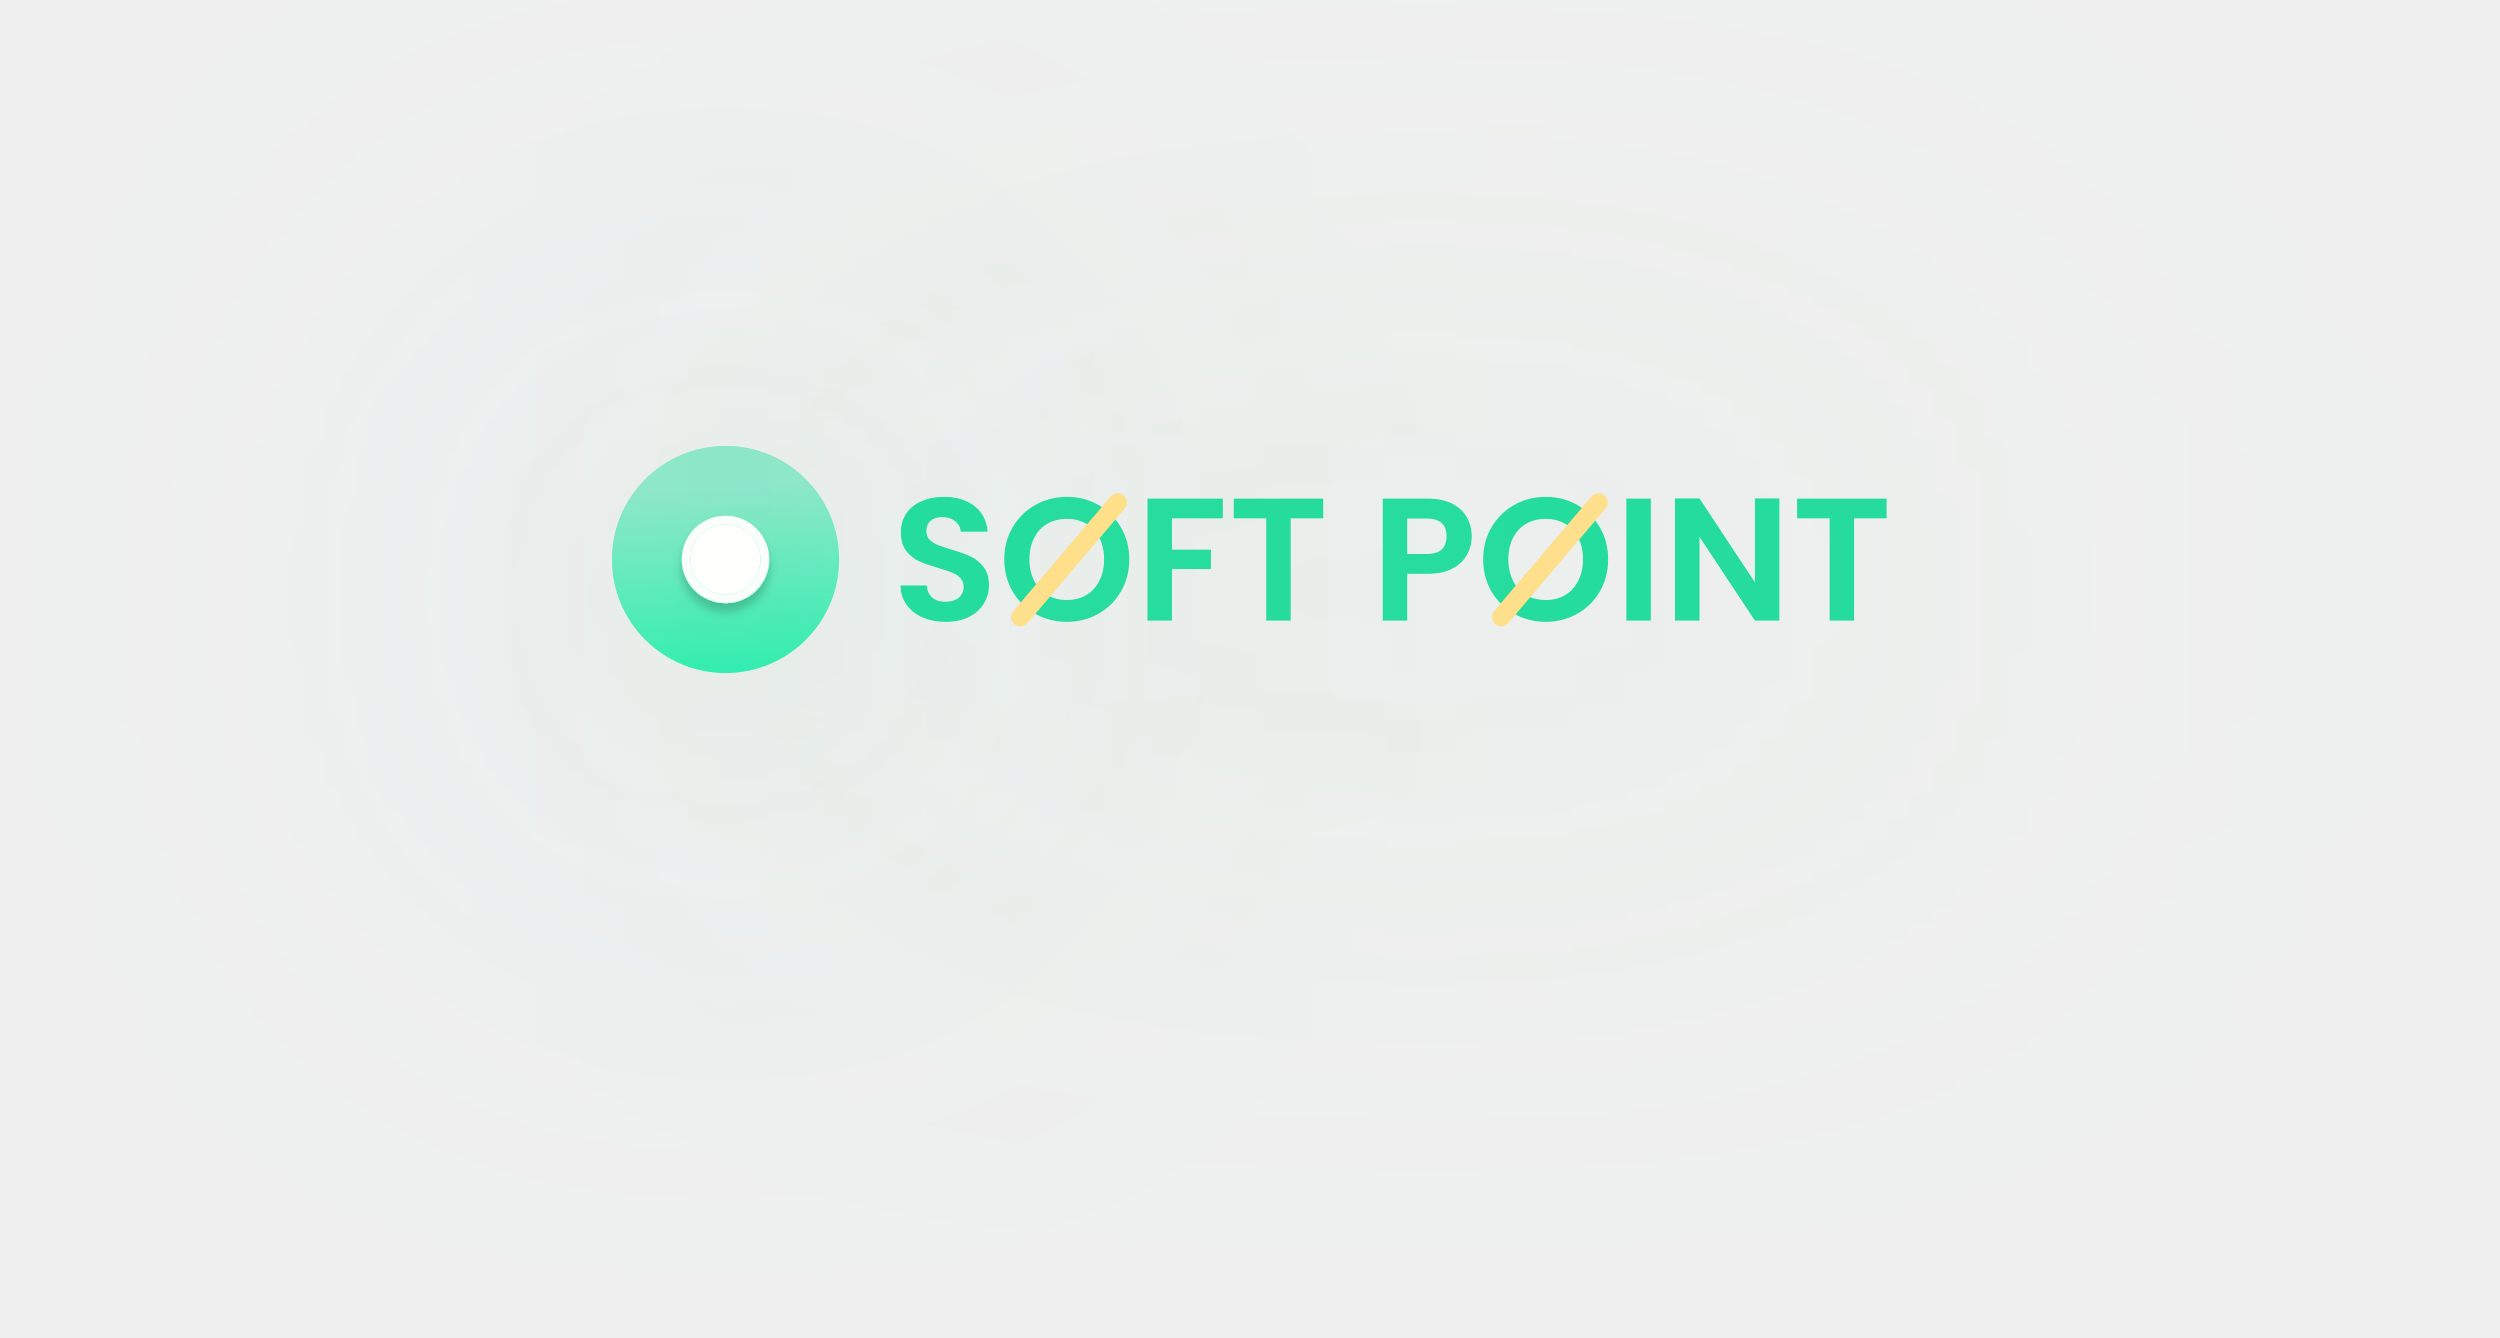
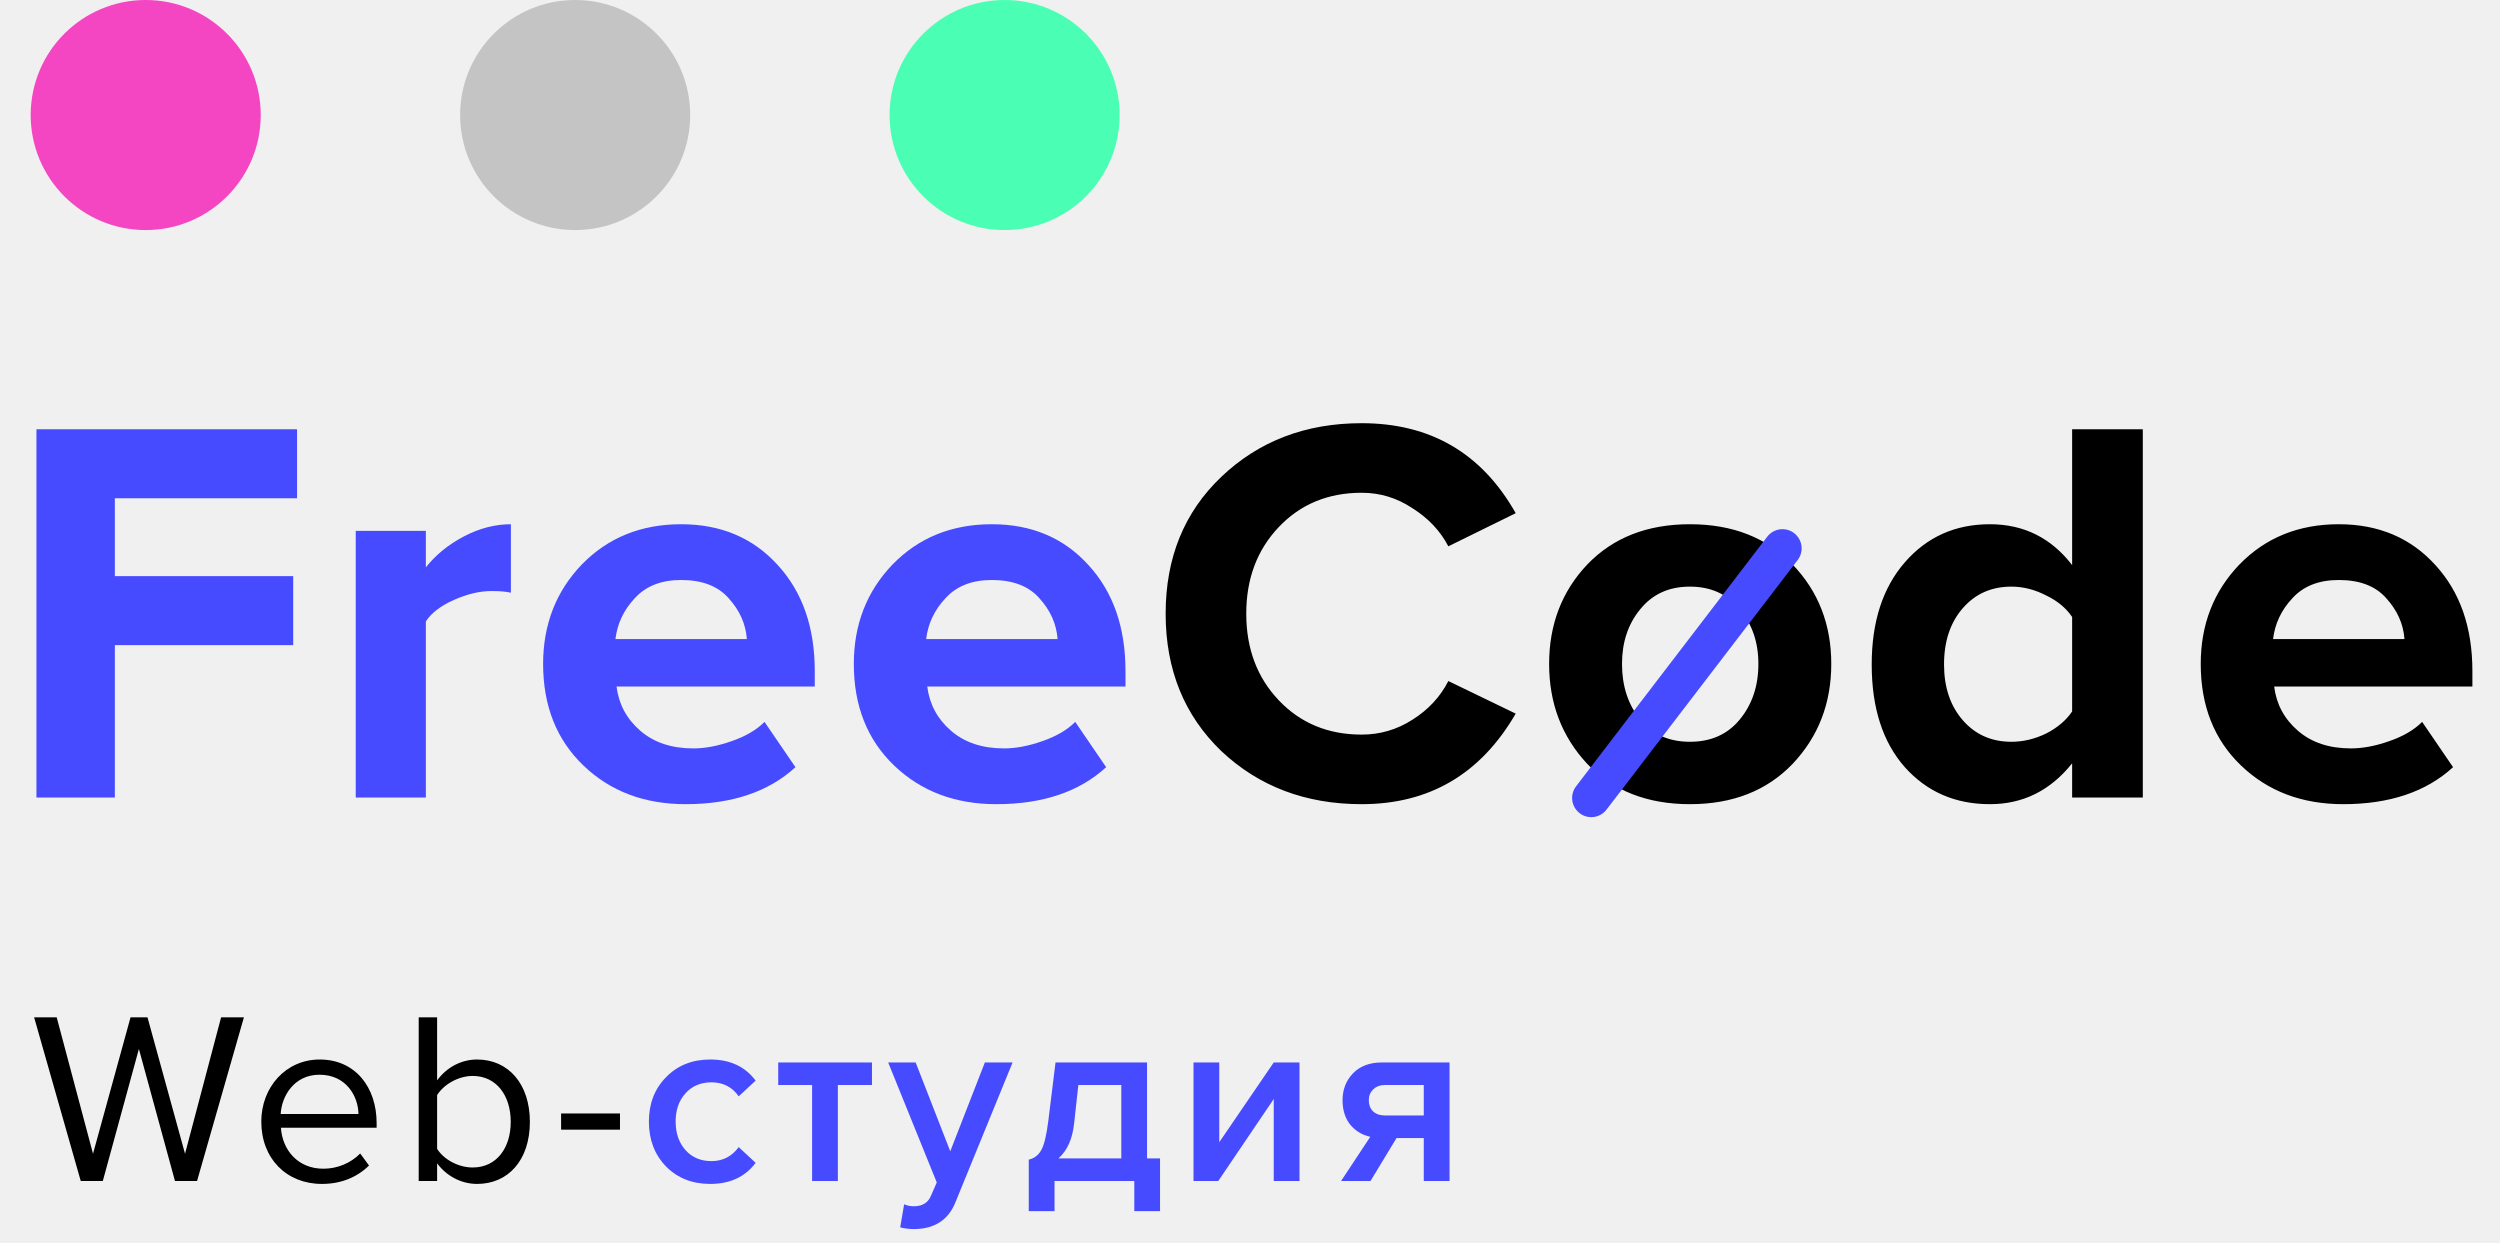
- <svg xmlns="http://www.w3.org/2000/svg" width="286" height="153" viewBox="0 0 286 153" fill="none">
-   <g filter="url(#filter0_d_77_3145)">
-     <circle cx="83" cy="64" r="13" fill="url(#paint0_linear_77_3145)" />
-   </g>
-   <g filter="url(#filter1_d_77_3145)">
-     <path d="M108.2 71.14C107.227 71.14 106.347 70.973 105.56 70.64C104.787 70.307 104.173 69.827 103.72 69.2C103.267 68.573 103.033 67.833 103.02 66.98H106.02C106.06 67.553 106.26 68.007 106.62 68.34C106.993 68.673 107.5 68.84 108.14 68.84C108.793 68.84 109.307 68.687 109.68 68.38C110.053 68.06 110.24 67.647 110.24 67.14C110.24 66.727 110.113 66.387 109.86 66.12C109.607 65.853 109.287 65.647 108.9 65.5C108.527 65.34 108.007 65.167 107.34 64.98C106.433 64.713 105.693 64.453 105.12 64.2C104.56 63.933 104.073 63.54 103.66 63.02C103.26 62.487 103.06 61.78 103.06 60.9C103.06 60.073 103.267 59.353 103.68 58.74C104.093 58.127 104.673 57.66 105.42 57.34C106.167 57.007 107.02 56.84 107.98 56.84C109.42 56.84 110.587 57.193 111.48 57.9C112.387 58.593 112.887 59.567 112.98 60.82H109.9C109.873 60.34 109.667 59.947 109.28 59.64C108.907 59.32 108.407 59.16 107.78 59.16C107.233 59.16 106.793 59.3 106.46 59.58C106.14 59.86 105.98 60.267 105.98 60.8C105.98 61.173 106.1 61.487 106.34 61.74C106.593 61.98 106.9 62.18 107.26 62.34C107.633 62.487 108.153 62.66 108.82 62.86C109.727 63.127 110.467 63.393 111.04 63.66C111.613 63.927 112.107 64.327 112.52 64.86C112.933 65.393 113.14 66.093 113.14 66.96C113.14 67.707 112.947 68.4 112.56 69.04C112.173 69.68 111.607 70.193 110.86 70.58C110.113 70.953 109.227 71.14 108.2 71.14ZM122.048 71.14C120.741 71.14 119.541 70.833 118.448 70.22C117.354 69.607 116.488 68.76 115.848 67.68C115.208 66.587 114.888 65.353 114.888 63.98C114.888 62.62 115.208 61.4 115.848 60.32C116.488 59.227 117.354 58.373 118.448 57.76C119.541 57.147 120.741 56.84 122.048 56.84C123.368 56.84 124.568 57.147 125.648 57.76C126.741 58.373 127.601 59.227 128.228 60.32C128.868 61.4 129.188 62.62 129.188 63.98C129.188 65.353 128.868 66.587 128.228 67.68C127.601 68.76 126.741 69.607 125.648 70.22C124.554 70.833 123.354 71.14 122.048 71.14ZM122.048 68.64C122.888 68.64 123.628 68.453 124.268 68.08C124.908 67.693 125.408 67.147 125.768 66.44C126.128 65.733 126.308 64.913 126.308 63.98C126.308 63.047 126.128 62.233 125.768 61.54C125.408 60.833 124.908 60.293 124.268 59.92C123.628 59.547 122.888 59.36 122.048 59.36C121.208 59.36 120.461 59.547 119.808 59.92C119.168 60.293 118.668 60.833 118.308 61.54C117.948 62.233 117.768 63.047 117.768 63.98C117.768 64.913 117.948 65.733 118.308 66.44C118.668 67.147 119.168 67.693 119.808 68.08C120.461 68.453 121.208 68.64 122.048 68.64ZM139.891 57.04V59.3H134.071V62.88H138.531V65.1H134.071V71H131.271V57.04H139.891ZM151.376 57.04V59.3H147.656V71H144.856V59.3H141.136V57.04H151.376ZM168.365 61.36C168.365 62.107 168.185 62.807 167.825 63.46C167.478 64.113 166.925 64.64 166.165 65.04C165.418 65.44 164.471 65.64 163.325 65.64H160.985V71H158.185V57.04H163.325C164.405 57.04 165.325 57.227 166.085 57.6C166.845 57.973 167.411 58.487 167.785 59.14C168.171 59.793 168.365 60.533 168.365 61.36ZM163.205 63.38C163.978 63.38 164.551 63.207 164.925 62.86C165.298 62.5 165.485 62 165.485 61.36C165.485 60 164.725 59.32 163.205 59.32H160.985V63.38H163.205ZM176.833 71.14C175.526 71.14 174.326 70.833 173.233 70.22C172.139 69.607 171.273 68.76 170.633 67.68C169.993 66.587 169.673 65.353 169.673 63.98C169.673 62.62 169.993 61.4 170.633 60.32C171.273 59.227 172.139 58.373 173.233 57.76C174.326 57.147 175.526 56.84 176.833 56.84C178.153 56.84 179.353 57.147 180.433 57.76C181.526 58.373 182.386 59.227 183.013 60.32C183.653 61.4 183.973 62.62 183.973 63.98C183.973 65.353 183.653 66.587 183.013 67.68C182.386 68.76 181.526 69.607 180.433 70.22C179.339 70.833 178.139 71.14 176.833 71.14ZM176.833 68.64C177.673 68.64 178.413 68.453 179.053 68.08C179.693 67.693 180.193 67.147 180.553 66.44C180.913 65.733 181.093 64.913 181.093 63.98C181.093 63.047 180.913 62.233 180.553 61.54C180.193 60.833 179.693 60.293 179.053 59.92C178.413 59.547 177.673 59.36 176.833 59.36C175.993 59.36 175.246 59.547 174.593 59.92C173.953 60.293 173.453 60.833 173.093 61.54C172.733 62.233 172.553 63.047 172.553 63.98C172.553 64.913 172.733 65.733 173.093 66.44C173.453 67.147 173.953 67.693 174.593 68.08C175.246 68.453 175.993 68.64 176.833 68.64ZM188.856 57.04V71H186.056V57.04H188.856ZM203.562 71H200.762L194.422 61.42V71H191.622V57.02H194.422L200.762 66.62V57.02H203.562V71ZM215.829 57.04V59.3H212.109V71H209.309V59.3H205.589V57.04H215.829Z" fill="#24DC9F" />
-   </g>
-   <g filter="url(#filter2_d_77_3145)">
-     <circle cx="83" cy="64" r="4" fill="white" />
-     <circle cx="83" cy="64" r="4.5" stroke="#F9FEFC" />
-   </g>
-   <g filter="url(#filter3_d_77_3145)">
-     <rect x="115.242" y="70.722" width="19.314" height="2.117" rx="1.058" transform="rotate(-49.6636 115.242 70.7222)" fill="#FEDF8B" />
-   </g>
-   <g filter="url(#filter4_d_77_3145)">
-     <rect x="170.244" y="70.719" width="19.31" height="2.117" rx="1.058" transform="rotate(-49.6636 170.244 70.719)" fill="#FEDF8B" />
-   </g>
-   <defs>
-     <filter id="filter0_d_77_3145" x="0" y="-15" width="166" height="166" filterUnits="userSpaceOnUse" color-interpolation-filters="sRGB">
-       <feFlood flood-opacity="0" result="BackgroundImageFix" />
-       <feColorMatrix in="SourceAlpha" type="matrix" values="0 0 0 0 0 0 0 0 0 0 0 0 0 0 0 0 0 0 127 0" result="hardAlpha" />
-       <feOffset dy="4" />
-       <feGaussianBlur stdDeviation="35" />
-       <feComposite in2="hardAlpha" operator="out" />
-       <feColorMatrix type="matrix" values="0 0 0 0 0.608 0 0 0 0 0.843 0 0 0 0 0.765 0 0 0 0.8 0" />
-       <feBlend mode="normal" in2="BackgroundImageFix" result="effect1_dropShadow_77_3145" />
-       <feBlend mode="normal" in="SourceGraphic" in2="effect1_dropShadow_77_3145" result="shape" />
-     </filter>
-     <filter id="filter1_d_77_3145" x="33.02" y="-9.16" width="252.811" height="154.3" filterUnits="userSpaceOnUse" color-interpolation-filters="sRGB">
-       <feFlood flood-opacity="0" result="BackgroundImageFix" />
-       <feColorMatrix in="SourceAlpha" type="matrix" values="0 0 0 0 0 0 0 0 0 0 0 0 0 0 0 0 0 0 127 0" result="hardAlpha" />
-       <feOffset dy="4" />
-       <feGaussianBlur stdDeviation="35" />
-       <feComposite in2="hardAlpha" operator="out" />
-       <feColorMatrix type="matrix" values="0 0 0 0 0.608 0 0 0 0 0.843 0 0 0 0 0.765 0 0 0 0.8 0" />
-       <feBlend mode="normal" in2="BackgroundImageFix" result="effect1_dropShadow_77_3145" />
-       <feBlend mode="normal" in="SourceGraphic" in2="effect1_dropShadow_77_3145" result="shape" />
-     </filter>
-     <filter id="filter2_d_77_3145" x="77" y="59" width="12" height="12" filterUnits="userSpaceOnUse" color-interpolation-filters="sRGB">
-       <feFlood flood-opacity="0" result="BackgroundImageFix" />
-       <feColorMatrix in="SourceAlpha" type="matrix" values="0 0 0 0 0 0 0 0 0 0 0 0 0 0 0 0 0 0 127 0" result="hardAlpha" />
-       <feOffset dy="1" />
-       <feGaussianBlur stdDeviation="0.5" />
-       <feComposite in2="hardAlpha" operator="out" />
-       <feColorMatrix type="matrix" values="0 0 0 0 0.021 0 0 0 0 0.121 0 0 0 0 0.089 0 0 0 0.2 0" />
-       <feBlend mode="normal" in2="BackgroundImageFix" result="effect1_dropShadow_77_3145" />
-       <feBlend mode="normal" in="SourceGraphic" in2="effect1_dropShadow_77_3145" result="shape" />
-     </filter>
-     <filter id="filter3_d_77_3145" x="31.676" y="-22.566" width="173.248" height="175.225" filterUnits="userSpaceOnUse" color-interpolation-filters="sRGB">
-       <feFlood flood-opacity="0" result="BackgroundImageFix" />
-       <feColorMatrix in="SourceAlpha" type="matrix" values="0 0 0 0 0 0 0 0 0 0 0 0 0 0 0 0 0 0 127 0" result="hardAlpha" />
-       <feOffset dx="-4" dy="1" />
-       <feGaussianBlur stdDeviation="40" />
-       <feComposite in2="hardAlpha" operator="out" />
-       <feColorMatrix type="matrix" values="0 0 0 0 0.965 0 0 0 0 0.847 0 0 0 0 0.529 0 0 0 0.7 0" />
-       <feBlend mode="normal" in2="BackgroundImageFix" result="effect1_dropShadow_77_3145" />
-       <feBlend mode="normal" in="SourceGraphic" in2="effect1_dropShadow_77_3145" result="shape" />
-     </filter>
-     <filter id="filter4_d_77_3145" x="86.678" y="-22.567" width="173.246" height="175.222" filterUnits="userSpaceOnUse" color-interpolation-filters="sRGB">
-       <feFlood flood-opacity="0" result="BackgroundImageFix" />
-       <feColorMatrix in="SourceAlpha" type="matrix" values="0 0 0 0 0 0 0 0 0 0 0 0 0 0 0 0 0 0 127 0" result="hardAlpha" />
-       <feOffset dx="-4" dy="1" />
-       <feGaussianBlur stdDeviation="40" />
-       <feComposite in2="hardAlpha" operator="out" />
-       <feColorMatrix type="matrix" values="0 0 0 0 0.965 0 0 0 0 0.847 0 0 0 0 0.529 0 0 0 0.7 0" />
-       <feBlend mode="normal" in2="BackgroundImageFix" result="effect1_dropShadow_77_3145" />
-       <feBlend mode="normal" in="SourceGraphic" in2="effect1_dropShadow_77_3145" result="shape" />
-     </filter>
-     <linearGradient id="paint0_linear_77_3145" x1="81.566" y1="55.684" x2="83" y2="77" gradientUnits="userSpaceOnUse">
-       <stop stop-color="#8EE7CA" />
-       <stop offset="1" stop-color="#2FEEAF" />
-     </linearGradient>
-   </defs>
+ <svg xmlns="http://www.w3.org/2000/svg" width="163" height="81" viewBox="0 0 163 81" fill="none">
+   <circle cx="9.5" cy="7.5" r="7.5" fill="#F445C3" />
+   <circle cx="37.5" cy="7.5" r="7.5" fill="#C4C4C4" />
+   <circle cx="65.5" cy="7.5" r="7.5" fill="#4AFFB3" />
+   <path d="M7.488 52H2.376V27.988H19.368V32.488H7.488V37.564H19.116V42.064H7.488V52ZM27.766 52H23.194V34.612H27.766V36.988C28.414 36.172 29.242 35.5 30.25 34.972C31.258 34.444 32.278 34.18 33.31 34.18V38.644C32.998 38.572 32.578 38.536 32.05 38.536C31.282 38.536 30.466 38.728 29.602 39.112C28.738 39.496 28.126 39.964 27.766 40.516V52ZM44.699 52.432C42.011 52.432 39.791 51.592 38.039 49.912C36.287 48.232 35.411 46.024 35.411 43.288C35.411 40.72 36.251 38.56 37.931 36.808C39.635 35.056 41.795 34.18 44.411 34.18C47.003 34.18 49.103 35.068 50.711 36.844C52.319 38.596 53.123 40.9 53.123 43.756V44.764H40.199C40.343 45.916 40.859 46.876 41.747 47.644C42.635 48.412 43.787 48.796 45.203 48.796C45.971 48.796 46.799 48.64 47.687 48.328C48.599 48.016 49.319 47.596 49.847 47.068L51.863 50.02C50.111 51.628 47.723 52.432 44.699 52.432ZM48.695 41.668C48.623 40.684 48.227 39.796 47.507 39.004C46.811 38.212 45.779 37.816 44.411 37.816C43.115 37.816 42.107 38.212 41.387 39.004C40.667 39.772 40.247 40.66 40.127 41.668H48.695ZM64.957 52.432C62.27 52.432 60.05 51.592 58.297 49.912C56.545 48.232 55.669 46.024 55.669 43.288C55.669 40.72 56.51 38.56 58.19 36.808C59.894 35.056 62.053 34.18 64.669 34.18C67.261 34.18 69.362 35.068 70.969 36.844C72.578 38.596 73.382 40.9 73.382 43.756V44.764H60.458C60.602 45.916 61.117 46.876 62.005 47.644C62.894 48.412 64.046 48.796 65.462 48.796C66.23 48.796 67.058 48.64 67.945 48.328C68.858 48.016 69.578 47.596 70.106 47.068L72.121 50.02C70.37 51.628 67.981 52.432 64.957 52.432ZM68.954 41.668C68.882 40.684 68.486 39.796 67.766 39.004C67.07 38.212 66.037 37.816 64.669 37.816C63.373 37.816 62.365 38.212 61.645 39.004C60.925 39.772 60.505 40.66 60.386 41.668H68.954Z" fill="#474BFF" />
+   <path d="M88.78 52.432C85.132 52.432 82.084 51.28 79.636 48.976C77.212 46.648 76 43.66 76 40.012C76 36.364 77.212 33.388 79.636 31.084C82.084 28.756 85.132 27.592 88.78 27.592C93.268 27.592 96.616 29.548 98.824 33.46L94.432 35.62C93.904 34.612 93.124 33.784 92.092 33.136C91.084 32.464 89.98 32.128 88.78 32.128C86.596 32.128 84.796 32.872 83.38 34.36C81.964 35.848 81.256 37.732 81.256 40.012C81.256 42.292 81.964 44.176 83.38 45.664C84.796 47.152 86.596 47.896 88.78 47.896C89.98 47.896 91.084 47.572 92.092 46.924C93.124 46.276 93.904 45.436 94.432 44.404L98.824 46.528C96.544 50.464 93.196 52.432 88.78 52.432ZM116.879 49.804C115.199 51.556 112.967 52.432 110.183 52.432C107.399 52.432 105.167 51.556 103.487 49.804C101.831 48.028 101.003 45.856 101.003 43.288C101.003 40.72 101.831 38.56 103.487 36.808C105.167 35.056 107.399 34.18 110.183 34.18C112.967 34.18 115.199 35.056 116.879 36.808C118.559 38.56 119.399 40.72 119.399 43.288C119.399 45.856 118.559 48.028 116.879 49.804ZM106.943 46.924C107.735 47.884 108.815 48.364 110.183 48.364C111.551 48.364 112.631 47.884 113.423 46.924C114.239 45.94 114.647 44.728 114.647 43.288C114.647 41.872 114.239 40.684 113.423 39.724C112.631 38.74 111.551 38.248 110.183 38.248C108.815 38.248 107.735 38.74 106.943 39.724C106.151 40.684 105.755 41.872 105.755 43.288C105.755 44.728 106.151 45.94 106.943 46.924ZM139.711 52H135.103V49.768C133.687 51.544 131.899 52.432 129.739 52.432C127.483 52.432 125.635 51.628 124.195 50.02C122.755 48.388 122.035 46.156 122.035 43.324C122.035 40.54 122.755 38.32 124.195 36.664C125.635 35.008 127.483 34.18 129.739 34.18C131.947 34.18 133.735 35.068 135.103 36.844V27.988H139.711V52ZM131.143 48.364C131.911 48.364 132.667 48.184 133.411 47.824C134.155 47.44 134.719 46.96 135.103 46.384V40.228C134.719 39.652 134.155 39.184 133.411 38.824C132.667 38.44 131.911 38.248 131.143 38.248C129.847 38.248 128.791 38.716 127.975 39.652C127.159 40.588 126.751 41.812 126.751 43.324C126.751 44.812 127.159 46.024 127.975 46.96C128.791 47.896 129.847 48.364 131.143 48.364ZM152.776 52.432C150.088 52.432 147.868 51.592 146.116 49.912C144.364 48.232 143.488 46.024 143.488 43.288C143.488 40.72 144.328 38.56 146.008 36.808C147.712 35.056 149.872 34.18 152.488 34.18C155.08 34.18 157.18 35.068 158.788 36.844C160.396 38.596 161.2 40.9 161.2 43.756V44.764H148.276C148.42 45.916 148.936 46.876 149.824 47.644C150.712 48.412 151.864 48.796 153.28 48.796C154.048 48.796 154.876 48.64 155.764 48.328C156.676 48.016 157.396 47.596 157.924 47.068L159.94 50.02C158.188 51.628 155.8 52.432 152.776 52.432ZM156.772 41.668C156.7 40.684 156.304 39.796 155.584 39.004C154.888 38.212 153.856 37.816 152.488 37.816C151.192 37.816 150.184 38.212 149.464 39.004C148.744 39.772 148.324 40.66 148.204 41.668H156.772Z" fill="black" />
+   <path d="M12.848 77L15.904 66.328H14.416L12.064 75.224L9.616 66.328H8.512L6.064 75.224L3.696 66.328H2.224L5.264 77H6.704L9.056 68.392L11.408 77H12.848ZM20.988 77.192C22.236 77.192 23.276 76.76 24.06 75.992L23.484 75.208C22.86 75.848 21.98 76.2 21.084 76.2C19.42 76.2 18.412 74.984 18.316 73.528H24.556V73.224C24.556 70.904 23.18 69.08 20.844 69.08C18.636 69.08 17.036 70.888 17.036 73.128C17.036 75.544 18.684 77.192 20.988 77.192ZM23.372 72.632H18.3C18.364 71.464 19.18 70.072 20.828 70.072C22.588 70.072 23.356 71.496 23.372 72.632ZM28.5 74.904V71.4C28.916 70.728 29.86 70.152 30.82 70.152C32.372 70.152 33.3 71.432 33.3 73.144C33.3 74.856 32.372 76.12 30.82 76.12C29.86 76.12 28.916 75.576 28.5 74.904ZM28.5 77V75.848C29.076 76.632 30.02 77.192 31.108 77.192C33.124 77.192 34.548 75.656 34.548 73.144C34.548 70.664 33.14 69.08 31.108 69.08C30.068 69.08 29.124 69.592 28.5 70.44V66.328H27.3V77H28.5ZM40.423 73.656V72.6H36.583V73.656H40.423Z" fill="black" />
+   <path d="M46.308 77.192C45.135 77.192 44.175 76.813 43.428 76.056C42.681 75.288 42.308 74.312 42.308 73.128C42.308 71.955 42.681 70.989 43.428 70.232C44.175 69.464 45.135 69.08 46.308 69.08C47.599 69.08 48.585 69.539 49.268 70.456L48.164 71.48C47.737 70.872 47.145 70.568 46.388 70.568C45.684 70.568 45.119 70.808 44.692 71.288C44.265 71.757 44.052 72.371 44.052 73.128C44.052 73.885 44.265 74.504 44.692 74.984C45.119 75.464 45.684 75.704 46.388 75.704C47.124 75.704 47.716 75.4 48.164 74.792L49.268 75.816C48.585 76.733 47.599 77.192 46.308 77.192ZM54.629 77H52.949V70.744H50.741V69.272H56.853V70.744H54.629V77ZM58.693 80.024L58.949 78.52C59.141 78.605 59.354 78.648 59.589 78.648C60.133 78.648 60.501 78.424 60.693 77.976L61.077 77.096L57.909 69.272H59.701L61.957 75.064L64.213 69.272H66.021L62.293 78.392C61.834 79.533 60.949 80.115 59.637 80.136C59.285 80.136 58.97 80.099 58.693 80.024ZM67.076 78.968V75.608C67.438 75.523 67.71 75.315 67.891 74.984C68.084 74.643 68.238 73.992 68.356 73.032L68.82 69.272H74.787V75.528H75.635V78.968H73.956V77H68.755V78.968H67.076ZM70.308 70.744L70.035 73.224C69.929 74.248 69.588 75.016 69.011 75.528H73.108V70.744H70.308ZM79.432 77H77.816V69.272H79.496V74.472L83.048 69.272H84.728V77H83.048V71.656L79.432 77ZM89.358 77H87.438L89.342 74.12C88.808 74.003 88.371 73.736 88.03 73.32C87.699 72.904 87.534 72.376 87.534 71.736C87.534 71.043 87.758 70.461 88.206 69.992C88.665 69.512 89.294 69.272 90.094 69.272H94.51V77H92.83V74.2H91.054L89.358 77ZM90.302 72.728H92.83V70.744H90.302C89.982 70.744 89.726 70.84 89.534 71.032C89.342 71.213 89.246 71.448 89.246 71.736C89.246 72.035 89.337 72.275 89.518 72.456C89.71 72.637 89.971 72.728 90.302 72.728Z" fill="#474BFF" />
+   <rect x="115.984" y="34" width="2.5" height="23" rx="1.25" transform="rotate(37.4459 115.984 34)" fill="#474BFF" />
</svg>
